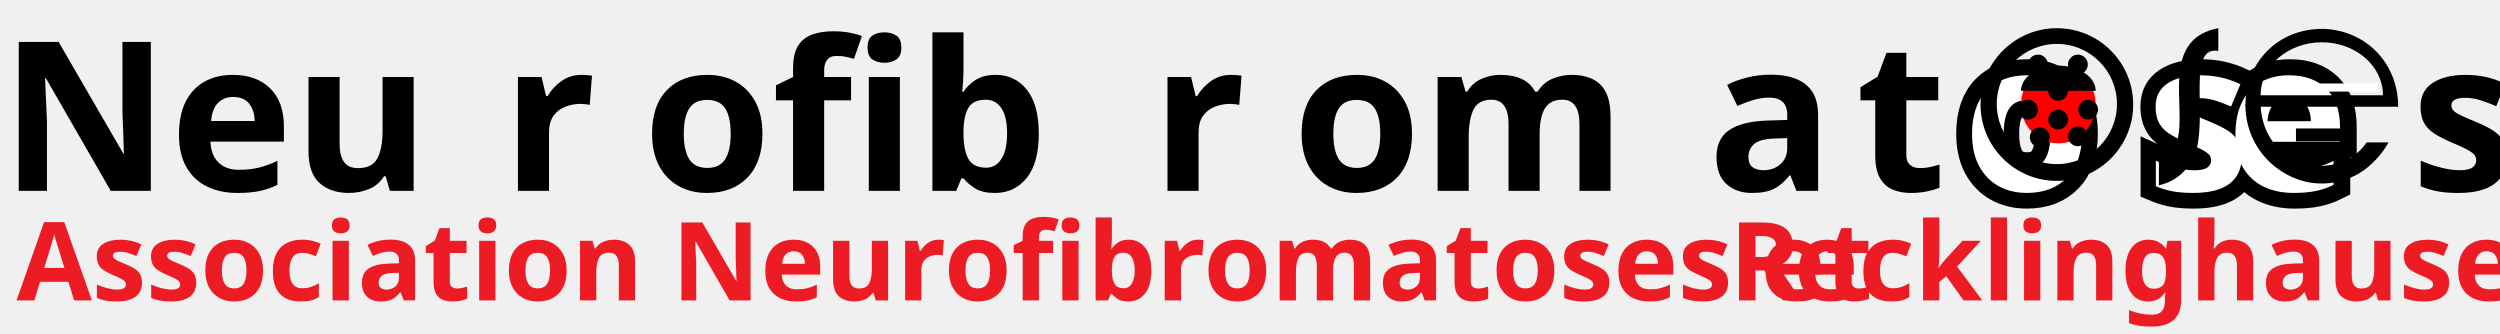
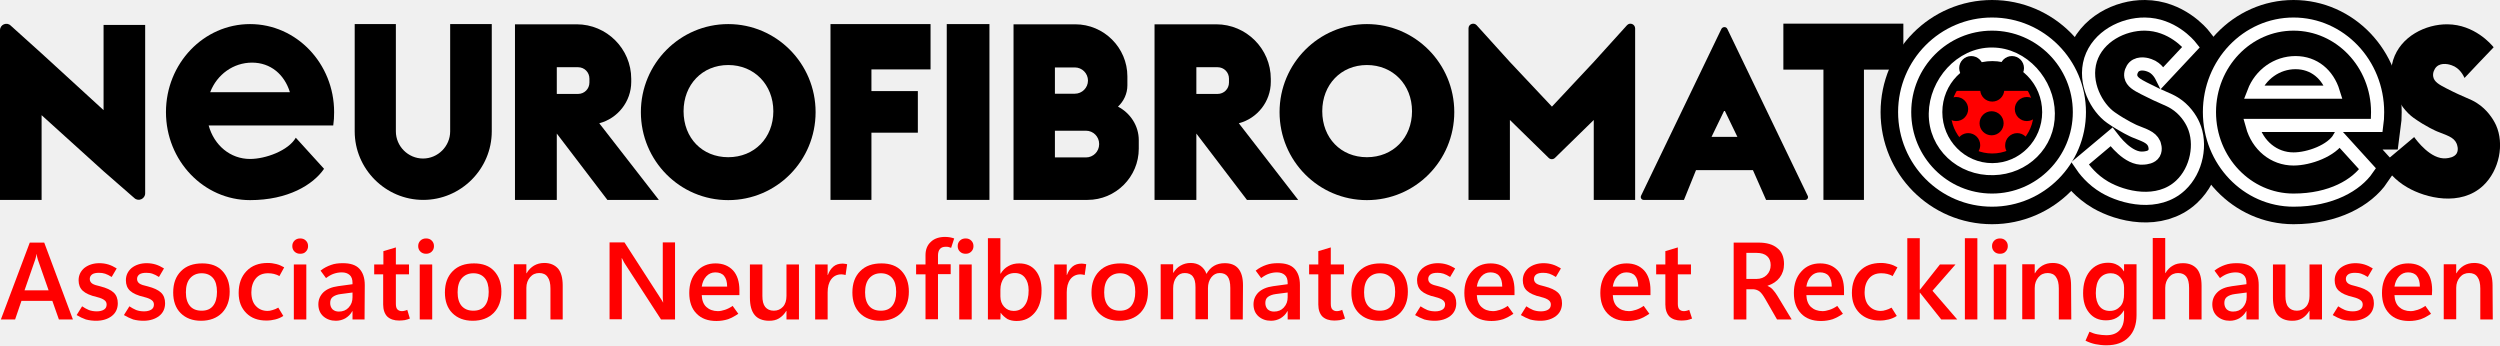
- <svg xmlns="http://www.w3.org/2000/svg" id="Layer_2" viewBox="0 0 1359 181.28">
-   <defs>
-     <style>.cls-1{fill:#ed1c24;font-family:SegoeUIVariable-SemiboldText, 'Segoe UI Variable';font-size:59.34px;font-variation-settings:'wght' 600, 'opsz' 10;font-weight:600;}.cls-2,.cls-3{fill:#fff;}.cls-4{letter-spacing:-.03em;}.cls-5{letter-spacing:0em;}.cls-6{letter-spacing:-.03em;}.cls-6,.cls-7{stroke:#000;stroke-miterlimit:10;stroke-width:17px;}.cls-8{letter-spacing:-.03em;}.cls-9{font-size:113.39px;}.cls-9,.cls-3{font-family:DazzleUnicase-Bold, 'Dazzle Unicase';font-weight:700;}.cls-7{letter-spacing:-.03em;}.cls-10{letter-spacing:-.03em;}.cls-3{font-size:113px;}.cls-11{letter-spacing:-.07em;}.cls-12{letter-spacing:-.04em;}.cls-13{fill:red;}</style>
-   </defs>
-   <g id="Layer_1-2">
-     <text class="cls-9" transform="translate(0 103.75)">
-       <tspan x="0" y="0">Neu</tspan>
-       <tspan class="cls-5" x="272.71" y="0">r</tspan>
-       <tspan x="349.36" y="0">ofib</tspan>
-       <tspan class="cls-5" x="625.81" y="0">r</tspan>
-       <tspan x="702.46" y="0">om</tspan>
-       <tspan class="cls-11" x="928.34" y="0">a</tspan>
-       <tspan class="cls-12" x="1008.73" y="0">t</tspan>
-       <tspan class="cls-6" x="1066.79" y="0">o</tspan>
-       <tspan class="cls-7" x="1166.91" y="0">s</tspan>
-       <tspan class="cls-6" x="1210.46" y="0">e</tspan>
-       <tspan x="1310.69" y="0">s</tspan>
-     </text>
-     <text class="cls-1" transform="translate(9 163.29)">
-       <tspan x="0" y="0">Association Neurofibromatoses et </tspan>
-       <tspan class="cls-10" x="930.98" y="0">R</tspan>
-       <tspan x="966.19" y="0">ecklinghausen</tspan>
-     </text>
-     <text class="cls-3" transform="translate(1066.93 103.75)">
-       <tspan class="cls-4" x="0" y="0">o</tspan>
-       <tspan class="cls-8" x="99.78" y="0">s</tspan>
-       <tspan x="143.17" y="0">e</tspan>
-     </text>
-     <rect x="1248.08" y="69.84" width="28.11" height="7.03" />
-     <rect class="cls-2" x="1232.73" y="45.38" width="59.59" height="4.41" />
+ <svg xmlns="http://www.w3.org/2000/svg" version="1.1" id="Layer_2_00000051364637961107529830000010089962036106684288_" x="0px" y="0px" viewBox="0 0 1141.8 157.7" style="enable-background:new 0 0 1141.8 157.7;" xml:space="preserve">
+   <style type="text/css">
+ 	.st0{fill:#FF0000;}
+ 	.st1{stroke:#000000;stroke-width:22;stroke-miterlimit:10;}
+ 	.st2{fill:#FFFFFF;stroke:#FFFFFF;stroke-width:4;stroke-miterlimit:10;}
+ 	.st3{stroke:#FFFFFF;stroke-width:6;stroke-miterlimit:10;}
+ </style>
+   <g>
+     <path class="st0" d="M0.4,145.9l13.2-35.1h6.6l13.1,35.1h-6.4l-3-8.5H9.8l-2.9,8.5H0.4z M11.2,132.6h11l-4.9-14   c-0.1-0.4-0.2-0.7-0.3-1.1c-0.1-0.4-0.2-0.8-0.2-1.4h-0.1c-0.1,0.5-0.2,0.9-0.3,1.3c-0.1,0.4-0.2,0.7-0.3,1.1L11.2,132.6z" />
+     <path class="st0" d="M35,143.9l2.5-4c1,0.7,2,1.2,3.1,1.7c1.1,0.4,2.3,0.6,3.6,0.6c1.4,0,2.5-0.3,3.3-0.8s1.2-1.3,1.2-2.3   c0-0.8-0.3-1.5-1-2c-0.6-0.5-1.7-1-3.3-1.4c-3.1-0.7-5.3-1.7-6.6-2.9s-1.9-2.8-1.9-4.8c0-2.3,0.9-4.1,2.6-5.6   c1.8-1.4,4.1-2.2,6.9-2.2c1.4,0,2.8,0.2,4.1,0.6c1.3,0.4,2.5,1,3.8,1.8l-2.3,3.9c-1.1-0.7-2.1-1.2-3-1.5s-1.8-0.4-2.8-0.4   c-1.3,0-2.4,0.2-3.1,0.7c-0.7,0.5-1.1,1.2-1.1,2.1c0,0.9,0.4,1.6,1.1,2.1s2,0.9,3.8,1.3c2.7,0.7,4.7,1.6,6,2.8s1.9,2.9,1.9,4.9   c0,2.4-0.9,4.4-2.7,5.8c-1.8,1.4-4.2,2.2-7.2,2.2c-1.6,0-3.2-0.2-4.7-0.6C37.8,145.4,36.3,144.7,35,143.9z" />
+     <path class="st0" d="M56.6,143.9l2.5-4c1,0.7,2,1.2,3.1,1.7c1.1,0.4,2.3,0.6,3.6,0.6c1.4,0,2.5-0.3,3.3-0.8s1.2-1.3,1.2-2.3   c0-0.8-0.3-1.5-1-2c-0.6-0.5-1.7-1-3.3-1.4c-3.1-0.7-5.3-1.7-6.6-2.9s-1.9-2.8-1.9-4.8c0-2.3,0.9-4.1,2.6-5.6   c1.8-1.4,4.1-2.2,6.9-2.2c1.4,0,2.8,0.2,4.1,0.6c1.3,0.4,2.5,1,3.8,1.8l-2.3,3.9c-1.1-0.7-2.1-1.2-3-1.5s-1.8-0.4-2.8-0.4   c-1.3,0-2.4,0.2-3.1,0.7c-0.7,0.5-1.1,1.2-1.1,2.1c0,0.9,0.4,1.6,1.1,2.1s2,0.9,3.8,1.3c2.7,0.7,4.7,1.6,6,2.8s1.9,2.9,1.9,4.9   c0,2.4-0.9,4.4-2.7,5.8c-1.8,1.4-4.2,2.2-7.2,2.2c-1.6,0-3.2-0.2-4.7-0.6C59.4,145.4,58,144.7,56.6,143.9z" />
+     <path class="st0" d="M91.8,146.5c-3.9,0-7-1.2-9.3-3.5s-3.4-5.5-3.4-9.4c0-4.2,1.2-7.4,3.6-9.8c2.4-2.4,5.6-3.5,9.7-3.5   c3.9,0,7,1.1,9.2,3.5s3.3,5.5,3.3,9.4c0,4.1-1.2,7.3-3.5,9.7C99,145.3,95.8,146.5,91.8,146.5z M92.1,141.9c2.3,0,4-0.7,5.2-2.2   s1.8-3.6,1.8-6.4c0-2.8-0.6-4.9-1.8-6.3s-2.9-2.2-5.2-2.2c-2.2,0-4,0.8-5.3,2.3s-1.9,3.7-1.9,6.4s0.6,4.8,1.9,6.3   C88,141.2,89.8,141.9,92.1,141.9z" />
+     <path class="st0" d="M129.4,144.3c-1.2,0.8-2.5,1.3-3.7,1.6s-2.6,0.5-4,0.5c-3.9,0-6.9-1.1-9.2-3.4c-2.3-2.3-3.5-5.3-3.5-9.2   c0-4.2,1.2-7.5,3.6-10c2.4-2.5,5.6-3.7,9.7-3.7c1.4,0,2.7,0.2,3.9,0.5s2.4,0.8,3.6,1.5l-2.2,4c-0.8-0.5-1.7-0.8-2.5-1   s-1.7-0.3-2.7-0.3c-2.4,0-4.3,0.8-5.6,2.4c-1.3,1.6-2,3.7-2,6.3c0,2.7,0.7,4.9,2.1,6.3c1.4,1.5,3.2,2.2,5.3,2.2   c0.7,0,1.4-0.1,2.3-0.4c0.8-0.2,1.7-0.6,2.6-1.1L129.4,144.3z" />
+     <path class="st0" d="M137.1,115.9c-1,0-1.9-0.3-2.6-1s-1-1.5-1-2.5s0.3-1.8,1-2.5c0.7-0.7,1.6-1,2.6-1c1.1,0,1.9,0.3,2.6,1   s1,1.5,1,2.5s-0.3,1.8-1,2.5C139.1,115.6,138.2,115.9,137.1,115.9z M139.9,145.9h-5.7v-25.1h5.7V145.9z" />
+     <path class="st0" d="M166.5,145.9H161v-3.8h-0.1c-0.8,1.5-1.9,2.5-3.2,3.3c-1.3,0.7-2.7,1.1-4.3,1.1c-2.3,0-4.2-0.7-5.7-2   s-2.3-3.2-2.3-5.5c0-2.2,0.8-4,2.3-5.5c1.5-1.4,3.7-2.4,6.7-2.8l6.6-0.9v-0.5c0-1.7-0.4-2.9-1.3-3.7s-2.1-1.2-3.6-1.2   c-1.2,0-2.4,0.2-3.6,0.6s-2.4,1.1-3.6,2l-2.5-3.4c1.5-1.2,3.1-2,4.8-2.6c1.6-0.6,3.4-0.8,5.4-0.8c3.4,0,5.9,0.8,7.5,2.5   s2.5,4.1,2.5,7.5L166.5,145.9L166.5,145.9z M161,135.7v-2.1l-5.4,0.7c-1.6,0.2-2.8,0.7-3.6,1.3s-1.2,1.5-1.2,2.8   c0,1.2,0.4,2.2,1.1,2.9c0.8,0.7,1.7,1,2.9,1c1.8,0,3.3-0.6,4.4-1.8C160.5,139.1,161,137.6,161,135.7z" />
+     <path class="st0" d="M187.2,145.5c-0.7,0.3-1.5,0.5-2.3,0.7c-0.8,0.1-1.7,0.2-2.6,0.2c-2.3,0-4.1-0.6-5.4-1.8   c-1.2-1.2-1.9-3.1-1.9-5.5v-13.8h-4.1v-4.5h4.2v-6.1l5.7-1.7v7.8h6v4.5h-6v13.4c0,1.2,0.2,2.1,0.7,2.6s1.1,0.8,2.1,0.8   c0.5,0,0.9-0.1,1.3-0.2s0.8-0.2,1.1-0.4L187.2,145.5z" />
+     <path class="st0" d="M194.6,115.9c-1,0-1.9-0.3-2.6-1s-1-1.5-1-2.5s0.3-1.8,1-2.5s1.6-1,2.6-1c1.1,0,1.9,0.3,2.6,1s1,1.5,1,2.5   s-0.3,1.8-1,2.5S195.6,115.9,194.6,115.9z M197.4,145.9h-5.7v-25.1h5.7V145.9z" />
+     <path class="st0" d="M215.9,146.5c-3.9,0-7-1.2-9.3-3.5s-3.4-5.5-3.4-9.4c0-4.2,1.2-7.4,3.6-9.8c2.4-2.4,5.6-3.5,9.7-3.5   c3.9,0,7,1.1,9.2,3.5s3.3,5.5,3.3,9.4c0,4.1-1.2,7.3-3.5,9.7C223.1,145.3,219.9,146.5,215.9,146.5z M216.2,141.9   c2.3,0,4-0.7,5.2-2.2s1.8-3.6,1.8-6.4c0-2.8-0.6-4.9-1.8-6.3s-2.9-2.2-5.2-2.2c-2.2,0-4,0.8-5.3,2.3s-1.9,3.7-1.9,6.4   s0.6,4.8,1.9,6.3C212.2,141.2,213.9,141.9,216.2,141.9z" />
+     <path class="st0" d="M257.1,145.9h-5.7v-14.1c0-2.3-0.4-4.1-1.3-5.3c-0.8-1.2-2.1-1.8-3.8-1.8c-1.7,0-3.1,0.6-4.2,1.9   c-1.1,1.3-1.7,2.9-1.7,4.9v14.3h-5.7v-25.1h5.7v4.1h0.1c0.9-1.6,2.1-2.7,3.4-3.5c1.4-0.8,2.9-1.2,4.7-1.2c2.7,0,4.8,0.9,6.3,2.6   c1.4,1.7,2.1,4.3,2.1,7.7v15.5H257.1z" />
+     <path class="st0" d="M308.3,145.9h-6.4l-16.4-25.3c-0.3-0.5-0.6-0.9-0.8-1.4c-0.2-0.4-0.4-0.8-0.6-1.2h-0.2c0.1,0.5,0.1,1.2,0.1,2   c0,0.9,0,1.9,0,3.2v22.6h-5.6v-35.1h6.8l16,24.8c0.3,0.5,0.6,1,0.9,1.4s0.5,0.8,0.7,1.2h0.1c-0.1-0.5-0.1-1.1-0.2-2   c0-0.8,0-1.9,0-3.1v-22.3h5.6V145.9z" />
+     <path class="st0" d="M337.6,134.8h-17.1c0.1,2.4,0.8,4.2,2.1,5.4c1.3,1.2,3.1,1.9,5.3,1.9c0.9,0,2-0.2,3.2-0.6s2.4-1,3.5-1.8   l2.6,3.6c-1.6,1.1-3.1,1.9-4.7,2.5c-1.6,0.5-3.4,0.8-5.3,0.8c-3.9,0-6.9-1.1-9.1-3.4c-2.2-2.2-3.3-5.4-3.3-9.4s1.1-7.3,3.4-9.8   c2.2-2.5,5.1-3.7,8.6-3.7c3.4,0,6,1.1,8,3.2c1.9,2.1,2.9,5.1,2.9,9v2.3H337.6z M332.1,130.9c0-2.2-0.5-3.8-1.4-4.9   c-0.9-1.1-2.3-1.6-4-1.6c-1.6,0-3,0.6-4.1,1.8s-1.8,2.7-2.1,4.7H332.1z" />
+     <path class="st0" d="M364.9,145.9h-5.7V142h-0.1c-0.9,1.5-2,2.6-3.3,3.4s-2.8,1.1-4.5,1.1c-2.9,0-5.2-0.9-6.6-2.6   c-1.5-1.8-2.2-4.4-2.2-8v-15.1h5.7v14.4c0,2.2,0.4,3.9,1.3,5s2.2,1.7,3.9,1.7c1.7,0,3.1-0.6,4.2-1.8s1.6-2.9,1.6-4.9v-14.4h5.7   V145.9z" />
+     <path class="st0" d="M386.2,125.6c-0.3-0.1-0.6-0.1-0.9-0.2c-0.3,0-0.6-0.1-1-0.1c-2,0-3.6,0.8-4.7,2.3s-1.6,3.5-1.6,5.9v12.4h-5.7   v-25.1h5.7v4.8h0.1c0.6-1.7,1.5-3,2.6-3.9s2.5-1.3,4-1.3c0.4,0,0.8,0,1.2,0.1c0.4,0,0.7,0.1,1,0.2L386.2,125.6z" />
+     <path class="st0" d="M402,146.5c-3.9,0-7-1.2-9.3-3.5s-3.4-5.5-3.4-9.4c0-4.2,1.2-7.4,3.6-9.8c2.4-2.4,5.6-3.5,9.7-3.5   c3.9,0,7,1.1,9.2,3.5s3.3,5.5,3.3,9.4c0,4.1-1.2,7.3-3.5,9.7C409.2,145.3,406,146.5,402,146.5z M402.3,141.9c2.3,0,4-0.7,5.2-2.2   c1.2-1.5,1.8-3.6,1.8-6.4c0-2.8-0.6-4.9-1.8-6.3s-2.9-2.2-5.2-2.2c-2.2,0-4,0.8-5.3,2.3s-1.9,3.7-1.9,6.4s0.6,4.8,1.9,6.3   C398.2,141.2,400,141.9,402.3,141.9z" />
+     <path class="st0" d="M434.4,113.2c-0.5-0.2-0.9-0.3-1.2-0.4c-0.4-0.1-0.8-0.1-1.2-0.1c-1.2,0-2.1,0.3-2.7,1c-0.6,0.7-0.9,1.7-0.9,3   v4h5.8v4.5h-5.8v20.6h-5.7v-20.5h-4.3v-4.5h4.3v-4.3c0-2.5,0.8-4.6,2.5-6.1c1.6-1.5,3.8-2.2,6.5-2.2c0.8,0,1.6,0.1,2.2,0.2   c0.6,0.1,1.3,0.3,1.9,0.5L434.4,113.2z" />
+     <path class="st0" d="M441,115.9c-1,0-1.9-0.3-2.6-1s-1-1.5-1-2.5s0.3-1.8,1-2.5s1.6-1,2.6-1c1.1,0,1.9,0.3,2.6,1s1,1.5,1,2.5   s-0.3,1.8-1,2.5C442.9,115.6,442.1,115.9,441,115.9z M443.8,145.9h-5.7v-25.1h5.7V145.9z" />
+     <path class="st0" d="M457,142.8L457,142.8l-0.1,3.1h-5.7v-37.1h5.7V125h0.1c1-1.6,2.1-2.7,3.6-3.5c1.4-0.8,3-1.2,4.9-1.2   c3.2,0,5.7,1.1,7.5,3.3s2.7,5.2,2.7,9.1c0,4.2-1,7.6-3.1,10.1s-4.8,3.8-8.3,3.8c-1.6,0-3-0.3-4.2-0.9   C458.9,144.9,457.8,144,457,142.8z M456.9,132.3v3.1c0,1.9,0.6,3.5,1.7,4.7c1.2,1.3,2.6,1.9,4.4,1.9c2.1,0,3.8-0.8,5-2.5   c1.2-1.6,1.8-3.9,1.8-6.9c0-2.5-0.6-4.4-1.7-5.8c-1.1-1.4-2.6-2.1-4.6-2.1s-3.6,0.7-4.9,2.1C457.5,128.3,456.9,130.1,456.9,132.3z" />
+     <path class="st0" d="M495.4,125.6c-0.3-0.1-0.6-0.1-0.9-0.2c-0.3,0-0.6-0.1-1-0.1c-2,0-3.6,0.8-4.7,2.3c-1.1,1.5-1.6,3.5-1.6,5.9   v12.4h-5.7v-25.1h5.7v4.8h0.1c0.6-1.7,1.5-3,2.6-3.9s2.5-1.3,4-1.3c0.4,0,0.8,0,1.2,0.1c0.4,0,0.7,0.1,1,0.2L495.4,125.6z" />
+     <path class="st0" d="M511.2,146.5c-3.9,0-7-1.2-9.3-3.5s-3.4-5.5-3.4-9.4c0-4.2,1.2-7.4,3.6-9.8c2.4-2.4,5.6-3.5,9.7-3.5   c3.9,0,7,1.1,9.2,3.5s3.3,5.5,3.3,9.4c0,4.1-1.2,7.3-3.5,9.7C518.4,145.3,515.2,146.5,511.2,146.5z M511.5,141.9   c2.3,0,4-0.7,5.2-2.2s1.8-3.6,1.8-6.4c0-2.8-0.6-4.9-1.8-6.3s-2.9-2.2-5.2-2.2c-2.2,0-4,0.8-5.3,2.3s-1.9,3.7-1.9,6.4   s0.6,4.8,1.9,6.3C507.4,141.2,509.2,141.9,511.5,141.9z" />
+     <path class="st0" d="M567.6,145.9h-5.7v-14.4c0-2.4-0.4-4.1-1.2-5.2c-0.8-1.1-2-1.6-3.7-1.6c-1.5,0-2.8,0.7-3.8,2s-1.5,3-1.5,4.9   v14.2H546v-14.7c0-2.2-0.4-3.8-1.2-4.8c-0.8-1.1-2.1-1.6-3.7-1.6c-1.6,0-2.8,0.6-3.8,1.9c-1,1.3-1.5,3-1.5,5.1v14.1h-5.7v-25.1h5.7   v3.9h0.1c0.8-1.4,2-2.6,3.3-3.3c1.4-0.8,2.9-1.2,4.6-1.2c1.7,0,3.2,0.4,4.5,1.3c1.2,0.9,2.2,2.1,2.7,3.7c0.9-1.6,2.1-2.9,3.5-3.7   s3-1.2,4.9-1.2c2.7,0,4.8,0.8,6.2,2.5s2.1,4.2,2.1,7.6L567.6,145.9L567.6,145.9z" />
+     <path class="st0" d="M593.6,145.9h-5.5v-3.8H588c-0.8,1.5-1.9,2.5-3.2,3.3c-1.3,0.7-2.7,1.1-4.3,1.1c-2.3,0-4.2-0.7-5.7-2   s-2.3-3.2-2.3-5.5c0-2.2,0.8-4,2.3-5.5c1.5-1.4,3.7-2.4,6.7-2.8l6.6-0.9v-0.5c0-1.7-0.4-2.9-1.3-3.7c-0.9-0.8-2.1-1.2-3.6-1.2   c-1.2,0-2.4,0.2-3.6,0.6c-1.2,0.4-2.4,1.1-3.6,2l-2.5-3.4c1.5-1.2,3.1-2,4.8-2.6s3.4-0.8,5.4-0.8c3.4,0,5.9,0.8,7.5,2.5   s2.5,4.1,2.5,7.5v15.7H593.6z M588.1,135.7v-2.1l-5.4,0.7c-1.6,0.2-2.8,0.7-3.6,1.3s-1.2,1.5-1.2,2.8c0,1.2,0.4,2.2,1.1,2.9   c0.8,0.7,1.7,1,2.9,1c1.8,0,3.3-0.6,4.4-1.8C587.6,139.1,588.1,137.6,588.1,135.7z" />
+     <path class="st0" d="M614.3,145.5c-0.7,0.3-1.5,0.5-2.3,0.7c-0.8,0.1-1.7,0.2-2.6,0.2c-2.3,0-4.1-0.6-5.4-1.8   c-1.2-1.2-1.9-3.1-1.9-5.5v-13.8h-4.2v-4.5h4.2v-6.1l5.7-1.7v7.8h6v4.5h-6v13.4c0,1.2,0.2,2.1,0.7,2.6s1.1,0.8,2.1,0.8   c0.5,0,0.9-0.1,1.3-0.2c0.4-0.1,0.8-0.2,1.1-0.4L614.3,145.5z" />
+     <path class="st0" d="M629.9,146.5c-3.9,0-7-1.2-9.3-3.5s-3.4-5.5-3.4-9.4c0-4.2,1.2-7.4,3.6-9.8c2.4-2.4,5.6-3.5,9.7-3.5   c3.9,0,7,1.1,9.2,3.5c2.2,2.3,3.3,5.5,3.3,9.4c0,4.1-1.2,7.3-3.5,9.7C637.1,145.3,633.9,146.5,629.9,146.5z M630.2,141.9   c2.3,0,4-0.7,5.2-2.2s1.8-3.6,1.8-6.4c0-2.8-0.6-4.9-1.8-6.3s-2.9-2.2-5.2-2.2c-2.2,0-4,0.8-5.3,2.3s-1.9,3.7-1.9,6.4   s0.6,4.8,1.9,6.3C626.2,141.2,627.9,141.9,630.2,141.9z" />
+     <path class="st0" d="M646.3,143.9l2.5-4c1,0.7,2,1.2,3.1,1.7c1.1,0.4,2.3,0.6,3.6,0.6c1.4,0,2.5-0.3,3.3-0.8s1.2-1.3,1.2-2.3   c0-0.8-0.3-1.5-1-2c-0.6-0.5-1.7-1-3.3-1.4c-3.1-0.7-5.3-1.7-6.6-2.9s-1.9-2.8-1.9-4.8c0-2.3,0.9-4.1,2.6-5.6   c1.8-1.4,4.1-2.2,6.9-2.2c1.4,0,2.8,0.2,4.1,0.6c1.3,0.4,2.5,1,3.8,1.8l-2.3,3.9c-1.1-0.7-2.1-1.2-3-1.5s-1.8-0.4-2.8-0.4   c-1.3,0-2.4,0.2-3.1,0.7c-0.7,0.5-1.1,1.2-1.1,2.1c0,0.9,0.4,1.6,1.1,2.1s2,0.9,3.8,1.3c2.7,0.7,4.7,1.6,6,2.8s1.9,2.9,1.9,4.9   c0,2.4-0.9,4.4-2.7,5.8c-1.8,1.4-4.2,2.2-7.2,2.2c-1.6,0-3.2-0.2-4.7-0.6C649.1,145.4,647.7,144.7,646.3,143.9z" />
+     <path class="st0" d="M691.6,134.8h-17.1c0.1,2.4,0.8,4.2,2.1,5.4s3.1,1.9,5.3,1.9c0.9,0,2-0.2,3.2-0.6s2.4-1,3.5-1.8l2.6,3.6   c-1.6,1.1-3.1,1.9-4.7,2.5c-1.6,0.5-3.4,0.8-5.3,0.8c-3.9,0-6.9-1.1-9.1-3.4s-3.3-5.4-3.3-9.4s1.1-7.3,3.4-9.8   c2.2-2.5,5.1-3.7,8.6-3.7c3.4,0,6,1.1,8,3.2c1.9,2.1,2.9,5.1,2.9,9v2.3H691.6z M686.1,130.9c0-2.2-0.5-3.8-1.4-4.9   c-0.9-1.1-2.3-1.6-4-1.6c-1.6,0-3,0.6-4.1,1.8s-1.8,2.7-2.1,4.7H686.1z" />
+     <path class="st0" d="M694.6,143.9l2.5-4c1,0.7,2,1.2,3.1,1.7c1.1,0.4,2.3,0.6,3.6,0.6c1.4,0,2.5-0.3,3.3-0.8s1.2-1.3,1.2-2.3   c0-0.8-0.3-1.5-1-2c-0.6-0.5-1.7-1-3.3-1.4c-3.1-0.7-5.3-1.7-6.6-2.9s-1.9-2.8-1.9-4.8c0-2.3,0.9-4.1,2.6-5.6   c1.8-1.4,4.1-2.2,6.9-2.2c1.4,0,2.8,0.2,4.1,0.6c1.3,0.4,2.5,1,3.8,1.8l-2.3,3.9c-1.1-0.7-2.1-1.2-3-1.5s-1.8-0.4-2.8-0.4   c-1.3,0-2.4,0.2-3.1,0.7c-0.7,0.5-1.1,1.2-1.1,2.1c0,0.9,0.4,1.6,1.1,2.1s2,0.9,3.8,1.3c2.7,0.7,4.7,1.6,6,2.8s1.9,2.9,1.9,4.9   c0,2.4-0.9,4.4-2.7,5.8c-1.8,1.4-4.2,2.2-7.2,2.2c-1.6,0-3.2-0.2-4.7-0.6C697.4,145.4,696,144.7,694.6,143.9z" />
+     <path class="st0" d="M753.7,134.8h-17.1c0.1,2.4,0.8,4.2,2.1,5.4s3.1,1.9,5.3,1.9c0.9,0,2-0.2,3.2-0.6s2.4-1,3.5-1.8l2.6,3.6   c-1.6,1.1-3.1,1.9-4.7,2.5c-1.6,0.5-3.4,0.8-5.3,0.8c-3.9,0-6.9-1.1-9.1-3.4s-3.3-5.4-3.3-9.4s1.1-7.3,3.4-9.8   c2.2-2.5,5.1-3.7,8.6-3.7c3.4,0,6,1.1,8,3.2c1.9,2.1,2.9,5.1,2.9,9v2.3H753.7z M748.2,130.9c0-2.2-0.5-3.8-1.4-4.9   c-0.9-1.1-2.3-1.6-4-1.6c-1.6,0-3,0.6-4.1,1.8s-1.8,2.7-2.1,4.7H748.2z" />
+     <path class="st0" d="M772.8,145.5c-0.7,0.3-1.5,0.5-2.3,0.7c-0.8,0.1-1.7,0.2-2.6,0.2c-2.3,0-4.1-0.6-5.4-1.8   c-1.2-1.2-1.9-3.1-1.9-5.5v-13.8h-4.2v-4.5h4.2v-6.1l5.7-1.7v7.8h6v4.5h-6v13.4c0,1.2,0.2,2.1,0.7,2.6s1.1,0.8,2.1,0.8   c0.5,0,0.9-0.1,1.3-0.2c0.4-0.1,0.8-0.2,1.1-0.4L772.8,145.5z" />
+     <path class="st0" d="M818.3,145.9h-6.7l-5.4-9.4c-1-1.7-1.8-2.8-2.6-3.4c-0.8-0.6-1.7-0.9-2.8-1h-3.2v13.8h-5.8v-35.1h11.4   c3.6,0,6.5,0.8,8.5,2.5c2.1,1.6,3.1,4.1,3.1,7.3c0,2.4-0.7,4.5-2,6.2s-3.1,2.9-5.5,3.7v0.1c0.9,0.4,1.7,0.9,2.4,1.7s1.4,1.7,2,2.7   L818.3,145.9z M797.6,115.5v11.9h4.6c1.9,0,3.5-0.6,4.7-1.8s1.8-2.7,1.8-4.5c0-1.7-0.5-3.1-1.6-4.1s-2.7-1.5-4.8-1.5L797.6,115.5   L797.6,115.5z" />
+     <path class="st0" d="M842.1,134.8H825c0.1,2.4,0.8,4.2,2.1,5.4s3.1,1.9,5.3,1.9c0.9,0,2-0.2,3.2-0.6s2.4-1,3.5-1.8l2.6,3.6   c-1.6,1.1-3.1,1.9-4.7,2.5c-1.6,0.5-3.4,0.8-5.3,0.8c-3.9,0-6.9-1.1-9.1-3.4s-3.3-5.4-3.3-9.4s1.1-7.3,3.4-9.8   c2.2-2.5,5.1-3.7,8.6-3.7c3.4,0,6,1.1,8,3.2c1.9,2.1,2.9,5.1,2.9,9v2.3H842.1z M836.6,130.9c0-2.2-0.5-3.8-1.4-4.9   c-0.9-1.1-2.3-1.6-4-1.6c-1.6,0-3,0.6-4.1,1.8s-1.8,2.7-2.1,4.7H836.6z" />
+     <path class="st0" d="M866.3,144.3c-1.2,0.8-2.5,1.3-3.7,1.6s-2.6,0.5-4,0.5c-3.9,0-6.9-1.1-9.3-3.4c-2.3-2.3-3.5-5.3-3.5-9.2   c0-4.2,1.2-7.5,3.6-10c2.4-2.5,5.6-3.7,9.7-3.7c1.4,0,2.7,0.2,3.9,0.5s2.4,0.8,3.6,1.5l-2.2,4c-0.8-0.5-1.7-0.8-2.5-1   s-1.7-0.3-2.7-0.3c-2.4,0-4.3,0.8-5.6,2.4c-1.3,1.6-2,3.7-2,6.3c0,2.7,0.7,4.9,2.1,6.3c1.4,1.5,3.2,2.2,5.3,2.2   c0.7,0,1.4-0.1,2.3-0.4c0.8-0.2,1.7-0.6,2.6-1.1L866.3,144.3z" />
+     <path class="st0" d="M893.9,145.9h-7.3l-9.7-12.2h-0.1v12.2h-5.7v-37.1h5.7v23.5h0.1l9.1-11.5h7.1l-10.5,12L893.9,145.9z" />
+     <path class="st0" d="M897.4,145.9v-37.1h5.7v37.1H897.4z" />
+     <path class="st0" d="M913.4,115.9c-1,0-1.9-0.3-2.6-1s-1-1.5-1-2.5s0.3-1.8,1-2.5s1.6-1,2.6-1c1.1,0,1.9,0.3,2.6,1   c0.7,0.7,1,1.5,1,2.5s-0.3,1.8-1,2.5C915.4,115.6,914.5,115.9,913.4,115.9z M916.3,145.9h-5.7v-25.1h5.7V145.9z" />
+     <path class="st0" d="M946,145.9h-5.7v-14.1c0-2.3-0.4-4.1-1.3-5.3c-0.8-1.2-2.1-1.8-3.8-1.8s-3.1,0.6-4.2,1.9   c-1.1,1.3-1.7,2.9-1.7,4.9v14.3h-5.7v-25.1h5.7v4.1h0.1c0.9-1.6,2.1-2.7,3.4-3.5c1.4-0.8,2.9-1.2,4.7-1.2c2.7,0,4.8,0.9,6.3,2.6   c1.4,1.7,2.1,4.3,2.1,7.7L946,145.9L946,145.9z" />
+     <path class="st0" d="M975.8,143.9c0,4.3-1.2,7.7-3.6,10.1c-2.4,2.5-5.8,3.7-10.2,3.7c-1.7,0-3.4-0.2-4.9-0.5s-3-0.8-4.6-1.6   l1.8-4.1c1.3,0.6,2.5,1,3.7,1.2s2.5,0.4,4,0.4c2.6,0,4.6-0.7,6-2.2s2.1-3.6,2.1-6.3v-2.8H970c-0.9,1.5-2.1,2.7-3.4,3.4   c-1.4,0.8-3,1.1-4.8,1.1c-3.2,0-5.7-1.1-7.6-3.4s-2.8-5.2-2.8-9c0-4.2,1-7.5,3.1-10.1c2.1-2.5,4.9-3.8,8.3-3.8c1.6,0,3,0.3,4.2,1   c1.2,0.6,2.2,1.6,3,2.9h0.1v-3.2h5.7L975.8,143.9L975.8,143.9z M970.1,134.2v-2.9c0-1.8-0.6-3.4-1.7-4.6c-1.2-1.3-2.6-1.9-4.4-1.9   c-2.1,0-3.8,0.8-5,2.3s-1.8,3.8-1.8,6.8c0,2.6,0.6,4.6,1.7,6s2.7,2.1,4.7,2.1s3.5-0.7,4.8-2.1S970.1,136.5,970.1,134.2z" />
+     <path class="st0" d="M1005.5,145.9h-5.7v-14.4c0-2.3-0.4-4-1.2-5.1c-0.8-1.1-2.1-1.7-3.8-1.7s-3.1,0.6-4.2,1.9   c-1.1,1.3-1.7,2.9-1.7,4.9v14.3h-5.7v-37.1h5.7v16h0.1c0.9-1.5,2.1-2.7,3.4-3.4c1.3-0.8,2.9-1.1,4.6-1.1c2.8,0,4.9,0.9,6.4,2.6   c1.4,1.7,2.1,4.3,2.1,7.7L1005.5,145.9L1005.5,145.9z" />
+     <path class="st0" d="M1031.5,145.9h-5.5v-3.8h-0.1c-0.8,1.5-1.9,2.5-3.2,3.3c-1.3,0.7-2.7,1.1-4.3,1.1c-2.3,0-4.2-0.7-5.7-2   s-2.3-3.2-2.3-5.5c0-2.2,0.8-4,2.3-5.5s3.7-2.4,6.7-2.8l6.6-0.9v-0.5c0-1.7-0.4-2.9-1.3-3.7s-2.1-1.2-3.6-1.2   c-1.2,0-2.4,0.2-3.6,0.6c-1.2,0.4-2.4,1.1-3.6,2l-2.5-3.4c1.5-1.2,3.1-2,4.8-2.6s3.4-0.8,5.4-0.8c3.4,0,5.9,0.8,7.5,2.5   s2.5,4.1,2.5,7.5v15.7H1031.5z M1026.1,135.7v-2.1l-5.4,0.7c-1.6,0.2-2.8,0.7-3.6,1.3s-1.2,1.5-1.2,2.8c0,1.2,0.4,2.2,1.1,2.9   c0.8,0.7,1.7,1,2.9,1c1.8,0,3.3-0.6,4.4-1.8C1025.5,139.1,1026.1,137.6,1026.1,135.7z" />
+     <path class="st0" d="M1060.5,145.9h-5.7V142h-0.1c-0.9,1.5-2,2.6-3.3,3.4c-1.3,0.8-2.8,1.1-4.5,1.1c-2.9,0-5.1-0.9-6.6-2.6   c-1.5-1.8-2.2-4.4-2.2-8v-15.1h5.7v14.4c0,2.2,0.4,3.9,1.3,5s2.2,1.7,3.9,1.7c1.7,0,3.1-0.6,4.2-1.8s1.6-2.9,1.6-4.9v-14.4h5.7   V145.9z" />
+     <path class="st0" d="M1065.4,143.9l2.5-4c1,0.7,2,1.2,3.1,1.7c1.1,0.4,2.3,0.6,3.6,0.6c1.4,0,2.5-0.3,3.3-0.8s1.2-1.3,1.2-2.3   c0-0.8-0.3-1.5-1-2c-0.6-0.5-1.7-1-3.3-1.4c-3.1-0.7-5.3-1.7-6.6-2.9c-1.3-1.2-1.9-2.8-1.9-4.8c0-2.3,0.9-4.1,2.6-5.6   c1.8-1.4,4.1-2.2,6.9-2.2c1.4,0,2.8,0.2,4.1,0.6c1.3,0.4,2.5,1,3.8,1.8l-2.3,3.9c-1.1-0.7-2.1-1.2-3-1.5s-1.8-0.4-2.8-0.4   c-1.3,0-2.4,0.2-3.1,0.7s-1.1,1.2-1.1,2.1c0,0.9,0.4,1.6,1.1,2.1s2,0.9,3.8,1.3c2.7,0.7,4.7,1.6,6,2.8s1.9,2.9,1.9,4.9   c0,2.4-0.9,4.4-2.7,5.8c-1.8,1.4-4.2,2.2-7.2,2.2c-1.6,0-3.2-0.2-4.7-0.6C1068.2,145.4,1066.8,144.7,1065.4,143.9z" />
+     <path class="st0" d="M1110.7,134.8h-17.1c0.1,2.4,0.8,4.2,2.1,5.4c1.3,1.2,3.1,1.9,5.3,1.9c0.9,0,2-0.2,3.2-0.6s2.4-1,3.5-1.8   l2.6,3.6c-1.6,1.1-3.1,1.9-4.7,2.5c-1.6,0.5-3.4,0.8-5.3,0.8c-3.9,0-6.9-1.1-9.1-3.4s-3.3-5.4-3.3-9.4s1.1-7.3,3.4-9.8   c2.2-2.5,5.1-3.7,8.6-3.7c3.4,0,6,1.1,8,3.2c1.9,2.1,2.9,5.1,2.9,9L1110.7,134.8L1110.7,134.8z M1105.2,130.9   c0-2.2-0.5-3.8-1.4-4.9c-0.9-1.1-2.3-1.6-4-1.6c-1.6,0-3,0.6-4.1,1.8s-1.8,2.7-2.1,4.7H1105.2z" />
+     <path class="st0" d="M1138.5,145.9h-5.7v-14.1c0-2.3-0.4-4.1-1.3-5.3c-0.8-1.2-2.1-1.8-3.8-1.8s-3.1,0.6-4.2,1.9   c-1.1,1.3-1.7,2.9-1.7,4.9v14.3h-5.7v-25.1h5.7v4.1h0.1c0.9-1.6,2.1-2.7,3.4-3.5c1.4-0.8,2.9-1.2,4.7-1.2c2.7,0,4.8,0.9,6.3,2.6   c1.4,1.7,2.1,4.3,2.1,7.7L1138.5,145.9L1138.5,145.9z" />
  </g>
-   <g id="Layer_2-2">
-     <path d="m1205.87,15.33v12.4c-2.62-.51-4.17.07-4.97.5-10.68,5.67.16,43.25-9.5,59.46-2.92,4.89-7.1,8.08-7.1,8.08-3.97,3.03-8.01,4.35-10.71,4.97v-14.98c.96-.18,2.81-.62,4.69-1.86,14.7-9.66-2.35-45.79,13.84-61.93,2.23-2.22,6.29-5.26,13.75-6.63Z" />
-     <path d="m1220.64,56.83c-.05,3.85.38,11.74,4.85,20.26,3.68,7.02,8.57,11.51,11.94,14.07,2.64,2,10.94,8.11,23.24,8.58,3.14.12,10.68.03,18.87-3.97,6.19-3.03,10.03-6.96,11.86-8.87,3.36-3.5,5.58-6.94,7.01-9.51h-11.92c-1.15,1.73-3.05,4.17-5.96,6.46-4.05,3.18-7.92,4.37-9.93,4.97-7.16,2.12-13.15,1.2-14.88.89-8.25-1.48-13.81-5.89-16.41-8.34-10.05-9.48-10.41-22.26-10.43-24.83-2.75.1-5.49.2-8.24.3Z" />
-     <path d="m1264.82,15.78c-3.36-.23-19.3-.9-31.96,11.51-12.57,12.32-12.31,28.15-12.22,30.74h83c.05-2.83.04-17.88-11.84-29.99-10.4-10.6-23.1-12-26.98-12.26Zm-2.68,7.21c18.36,0,33.25,12.89,33.25,28.78h-66.5c0-15.9,14.89-28.78,33.25-28.78Z" />
-     <path d="m1118.11,15.33c-22.92,0-41.5,18.58-41.5,41.5s18.58,41.5,41.5,41.5,41.5-18.58,41.5-41.5-18.58-41.5-41.5-41.5Zm0,73.88c-18.05,0-32.67-14.63-32.67-32.67s14.63-32.67,32.67-32.67,32.67,14.63,32.67,32.67-14.63,32.67-32.67,32.67Z" />
+   <path d="M47.3,11.4v38.9L19,24.4L4.9,11.7C3.1,9.9,0,11.2,0,13.8v77.5h19V52.6l28.3,25.6l14.1,12.3c1.9,1.7,4.9,0.3,4.9-2.2V11.4  H47.3z" />
+   <path d="M138.8,57.3h13.4c0.3-2.2,0.4-3.8,0.4-6.1c0-22.2-17.2-40.2-38.4-40.2S75.8,29,75.8,51.2S93,91.4,114.2,91.4  c17.3,0,28.8-7,33.8-14.3l-12.9-14.2c-3.4,5.9-13.8,9.7-20.9,9.7c-9,0-16.4-6.2-18.9-15.3h37.1H138.8z M115.1,28.6  c8.5,0,14.8,5.4,17.3,13.5H96C99.1,34,106.6,28.6,115.1,28.6z" />
+   <path d="M205.6,11v49c0,6.8-5.6,12.4-12.4,12.4l0,0c-6.8,0-12.4-5.6-12.4-12.4V11H162c0,0,0,3.8,0,5.8V60  c0,17.2,14.1,31.3,31.3,31.3l0,0c17.2,0,31.3-14.1,31.3-31.3V16.8c0-2,0-5.8,0-5.8H205.6z" />
+   <path d="M300.9,91.3l-27.2-35c8.4-2.2,14.6-9.9,14.6-18.9V36c0-13.7-11.2-24.9-24.9-24.9h-9.1h-5.4h-13.7v80.2h19.1V61l23.1,30.3  H300.9z M269.2,37.7c0,2.9-2.3,5.2-5.2,5.2h-9.7V30.7h9.7c2.9,0,5.2,2.3,5.2,5.2V37.7z" />
+   <path d="M332.6,11c-22,0-39.9,18-39.9,40.2s17.8,40.2,39.9,40.2s39.9-18,39.9-40.2S354.6,11,332.6,11z M332.6,71.8  c-11.9,0-20.4-8.8-20.4-21c0-12.1,8.5-21.1,20.4-21.1s20.6,9,20.6,21.1C353.2,63,344.5,71.8,332.6,71.8z" />
+   <polygon points="425,31.7 425,11 398,11 382.6,11 379.3,11 379.3,91.3 398,91.3 398,60.6 419.2,60.6 419.2,41.6 398,41.6 398,31.7   " />
+   <rect x="432.4" y="11" width="19.5" height="80.3" />
+   <path d="M510.6,48.7c2.6-2.4,4.3-5.9,4.3-9.7v-4.1c0-13.1-10.7-23.8-23.8-23.8h-9.3h-14.1h-4.8v80.2h8.2h10.7h14.9  c12.9,0,23.4-10.5,23.4-23.4V64C520.1,57.4,516.2,51.6,510.6,48.7z M490.9,30.8c3.3,0,6,2.7,6,6s-2.7,6-6,6h-9.1v-12H490.9z   M502,65.9c0,3.3-2.7,6-6,6h-14.2V59.7H496c3.3,0,6,2.7,6,6V65.9z" />
+   <path d="M592.9,91.3l-27.1-35c8.4-2.2,14.6-9.9,14.6-18.9V36c0-13.7-11.2-24.9-24.9-24.9h-9.1H541h-13.7v80.2h19.1V61l23.1,30.3  H592.9z M561.3,37.7c0,2.9-2.3,5.2-5.2,5.2h-9.7V30.7h9.7c2.9,0,5.2,2.3,5.2,5.2V37.7z" />
+   <path d="M624.3,11c-22,0-39.9,18-39.9,40.2s17.8,40.2,39.9,40.2s39.9-18,39.9-40.2S646.3,11,624.3,11z M624.3,71.8  c-11.9,0-20.4-8.8-20.4-21c0-12.1,8.5-21.1,20.4-21.1s20.6,9,20.6,21.1C644.9,63,636.2,71.8,624.3,71.8z" />
+   <path d="M743.1,11.5l-15.2,16.8l-19.1,20.4l-19.2-20.4l-15.2-16.8c-1.3-1.4-3.7-0.5-3.7,1.4v78.4h18.9V54.8l17.7,17.3  c0.8,0.8,2.1,0.8,2.9,0l17.7-17.3v36.5h18.9V12.9C746.7,11,744.4,10.1,743.1,11.5z" />
+   <path d="M825.6,89.4l-36.7-76.2c-0.5-1.1-2.1-1.1-2.7,0l-36.7,76.2c-0.4,0.9,0.2,1.9,1.2,1.9h18.4l5.5-13.6h26l6,13.6h17.9  C825.4,91.3,826.1,90.3,825.6,89.4z M781.7,62.5l5.7-11.8h0.4l5.7,11.8H781.7z" />
+   <polygon points="869.3,10.8 851.3,10.8 832.8,10.8 814.5,10.8 814.5,31.8 832.8,31.8 832.8,91.3 851.3,91.3 851.3,31.8 869.3,31.8   " />
+   <path d="M1125.6,35.6c-0.4-0.8-2-4.5-5.9-5.8c-0.8-0.3-4.6-1.5-6.9,0.7c-1.1,1.1-1.8,2.9-1.5,4.5c0.4,2.4,2.8,3.7,5.9,5.3  c8.7,4.5,10.9,4.7,14.1,6.8c4.4,2.8,7.3,7,8.7,10.1c3.8,8.5,1.6,20.5-5.9,27.6c-10.3,9.6-26.2,5.7-34.6,0.8  c-5.8-3.3-9.3-7.9-11.3-10.9c4.8-4,9.6-8.1,14.4-12.1c1,1.4,7.6,10.4,14.6,9.7c1.1-0.1,3.7-0.4,4.8-2.2c1.1-1.9,0.1-4.2,0-4.5  c-1.3-3.1-4.7-3.8-9-5.6c0,0-5-2.1-10.7-6.2c-6.4-4.6-12.6-15.7-9.3-26.4c3.4-10.8,14.9-16.4,24.8-16.3c12.3,0.1,20,9.1,21.1,10.5  C1134.4,26.3,1130,30.9,1125.6,35.6z" />
+   <g>
+     <path class="st1" d="M993.2,47.1c-3.2-2-5.4-2.3-14.1-6.8c-3.1-1.6-5.4-2.9-5.9-5.3c-0.3-1.6,0.4-3.4,1.5-4.5   c2.4-2.2,6.1-1,6.9-0.7c3.9,1.3,5.5,5,5.9,5.8c4.4-4.7,8.8-9.4,13.2-14.1c-1.1-1.4-8.8-10.4-21.1-10.5c-9.9-0.1-21.4,5.6-24.8,16.3   c-3.3,10.7,2.9,21.9,9.3,26.4c5.7,4,10.7,6.2,10.7,6.2c4.3,1.8,7.6,2.6,9,5.6c0.1,0.3,1.1,2.6,0,4.5s-3.7,2.1-4.8,2.2   c-7,0.7-13.6-8.4-14.6-9.7c-4.8,4-9.6,8.1-14.4,12.1c2,3,5.5,7.5,11.3,10.9c8.4,4.9,24.3,8.8,34.6-0.8c7.5-7,9.7-19.1,5.9-27.6   C1000.5,54.1,997.7,49.9,993.2,47.1z" />
+     <path class="st1" d="M1072.1,57.3h13.4c0.3-2.2,0.4-3.8,0.4-6.1c0-22.2-17.2-40.2-38.4-40.2s-38.4,18-38.4,40.2   s17.2,40.2,38.4,40.2c17.3,0,28.8-7,33.8-14.3l-12.9-14.2c-3.4,5.9-13.8,9.7-20.9,9.7c-9,0-16.4-6.2-18.9-15.3h37.1H1072.1z    M1048.4,28.6c8.5,0,14.8,5.4,17.3,13.5h-36.4C1032.4,34,1039.9,28.6,1048.4,28.6z" />
+     <path class="st1" d="M909.8,11c-22,0-39.9,18-39.9,40.2s17.8,40.2,39.9,40.2c22,0,39.9-18,39.9-40.2S931.8,11,909.8,11z    M909.8,71.8c-11.9,0-20.4-8.8-20.4-21c0-12.1,8.5-21.1,20.4-21.1s20.6,9,20.6,21.1C930.4,63,921.7,71.8,909.8,71.8z" />
  </g>
-   <g id="Layer_3">
-     <ellipse class="cls-13" cx="1118.91" cy="56.83" rx="20.3" ry="21.11" />
-     <path d="m1118.91,35.72c-11.21,0-20.3,6.11-20.3,13.66h40.61c0-7.54-9.09-13.66-20.3-13.66Z" />
-     <circle cx="1118.79" cy="49.38" r="5.38" />
-     <circle cx="1102.48" cy="59.61" r="5.38" />
-     <circle cx="1135.11" cy="59.61" r="5.38" />
-     <circle cx="1108.79" cy="74.6" r="5.38" />
-     <circle cx="1118.79" cy="64.99" r="5.38" />
-     <circle cx="1129.55" cy="74.1" r="5.38" />
-     <circle cx="1107.86" cy="35.07" r="5.38" />
-     <circle cx="1129.55" cy="35.07" r="5.38" />
+   <g>
+     <path class="st2" d="M993.2,47.1c-3.2-2-5.4-2.3-14.1-6.8c-3.1-1.6-5.4-2.9-5.9-5.3c-0.3-1.6,0.4-3.4,1.5-4.5   c2.4-2.2,6.1-1,6.9-0.7c3.9,1.3,5.5,5,5.9,5.8c4.4-4.7,8.8-9.4,13.2-14.1c-1.1-1.4-8.8-10.4-21.1-10.5c-9.9-0.1-21.4,5.6-24.8,16.3   c-3.3,10.7,2.9,21.9,9.3,26.4c5.7,4,10.7,6.2,10.7,6.2c4.3,1.8,7.6,2.6,9,5.6c0.1,0.3,1.1,2.6,0,4.5s-3.7,2.1-4.8,2.2   c-7,0.7-13.6-8.4-14.6-9.7c-4.8,4-9.6,8.1-14.4,12.1c2,3,5.5,7.5,11.3,10.9c8.4,4.9,24.3,8.8,34.6-0.8c7.5-7,9.7-19.1,5.9-27.6   C1000.5,54.1,997.7,49.9,993.2,47.1z" />
+     <path class="st2" d="M1072.1,57.3h13.4c0.3-2.2,0.4-3.8,0.4-6.1c0-22.2-17.2-40.2-38.4-40.2s-38.4,18-38.4,40.2   s17.2,40.2,38.4,40.2c17.3,0,28.8-7,33.8-14.3l-12.9-14.2c-3.4,5.9-13.8,9.7-20.9,9.7c-9,0-16.4-6.2-18.9-15.3h37.1H1072.1z    M1048.4,28.6c8.5,0,14.8,5.4,17.3,13.5h-36.4C1032.4,34,1039.9,28.6,1048.4,28.6z" />
+     <path class="st2" d="M909.8,11c-22,0-39.9,18-39.9,40.2s17.8,40.2,39.9,40.2c22,0,39.9-18,39.9-40.2S931.8,11,909.8,11z    M909.8,71.8c-11.9,0-20.4-8.8-20.4-21c0-12.1,8.5-21.1,20.4-21.1s20.6,9,20.6,21.1C930.4,63,921.7,71.8,909.8,71.8z" />
+   </g>
+   <g>
+     <path class="st3" d="M993.2,47.1c-3.2-2-5.4-2.3-14.1-6.8c-3.1-1.6-5.4-2.9-5.9-5.3c-0.3-1.6,0.4-3.4,1.5-4.5   c2.4-2.2,6.1-1,6.9-0.7c3.9,1.3,5.5,5,5.9,5.8c4.4-4.7,8.8-9.4,13.2-14.1c-1.1-1.4-8.8-10.4-21.1-10.5c-9.9-0.1-21.4,5.6-24.8,16.3   c-3.3,10.7,2.9,21.9,9.3,26.4c5.7,4,10.7,6.2,10.7,6.2c4.3,1.8,7.6,2.6,9,5.6c0.1,0.3,1.1,2.6,0,4.5s-3.7,2.1-4.8,2.2   c-7,0.7-13.6-8.4-14.6-9.7c-4.8,4-9.6,8.1-14.4,12.1c2,3,5.5,7.5,11.3,10.9c8.4,4.9,24.3,8.8,34.6-0.8c7.5-7,9.7-19.1,5.9-27.6   C1000.5,54.1,997.7,49.9,993.2,47.1z" />
+     <path class="st3" d="M1072.1,57.3h13.4c0.3-2.2,0.4-3.8,0.4-6.1c0-22.2-17.2-40.2-38.4-40.2s-38.4,18-38.4,40.2   s17.2,40.2,38.4,40.2c17.3,0,28.8-7,33.8-14.3l-12.9-14.2c-3.4,5.9-13.8,9.7-20.9,9.7c-9,0-16.4-6.2-18.9-15.3h37.1H1072.1z    M1048.4,28.6c8.5,0,14.8,5.4,17.3,13.5h-36.4C1032.4,34,1039.9,28.6,1048.4,28.6z" />
+     <path class="st3" d="M909.8,11c-22,0-39.9,18-39.9,40.2s17.8,40.2,39.9,40.2c22,0,39.9-18,39.9-40.2S931.8,11,909.8,11z M910.4,77   c-14.6,0.4-26.7-10.7-26.5-25.2c0.2-13.8,11.6-27.2,25.9-27.1c14.2,0,25.6,13.2,25.7,27.1C935.7,65.8,924.4,76.7,910.4,77z" />
+   </g>
+   <g>
+     <ellipse cx="909.9" cy="51.2" rx="22.8" ry="23.3" />
+     <circle class="st0" cx="909.9" cy="51.2" r="18.9" />
+     <circle cx="909.6" cy="56.3" r="5.5" />
+     <circle cx="893.4" cy="49.8" r="5.5" />
+     <circle cx="925.7" cy="49.8" r="5.5" />
+     <circle cx="909.9" cy="40.9" r="5.5" />
+     <path d="M927,41.5h-34.3l0,0c0-6.5,5.3-11.8,11.8-11.8h10.6C921.7,29.7,927,35,927,41.5L927,41.5z" />
+     <path d="M898.9,60.8c-2.4,0-4.5,1.6-5.2,3.8l7.5,6.7c1.9-0.9,3.2-2.8,3.2-5C904.4,63.3,902,60.8,898.9,60.8z" />
+     <path d="M918.4,71l8.3-5.5c-0.4-2.7-2.7-4.7-5.4-4.7c-3,0-5.5,2.5-5.5,5.5C915.7,68.3,916.8,70.1,918.4,71z" />
+     <circle cx="900.3" cy="31.1" r="5.5" />
+     <circle cx="918.9" cy="31.1" r="5.5" />
  </g>
</svg>
